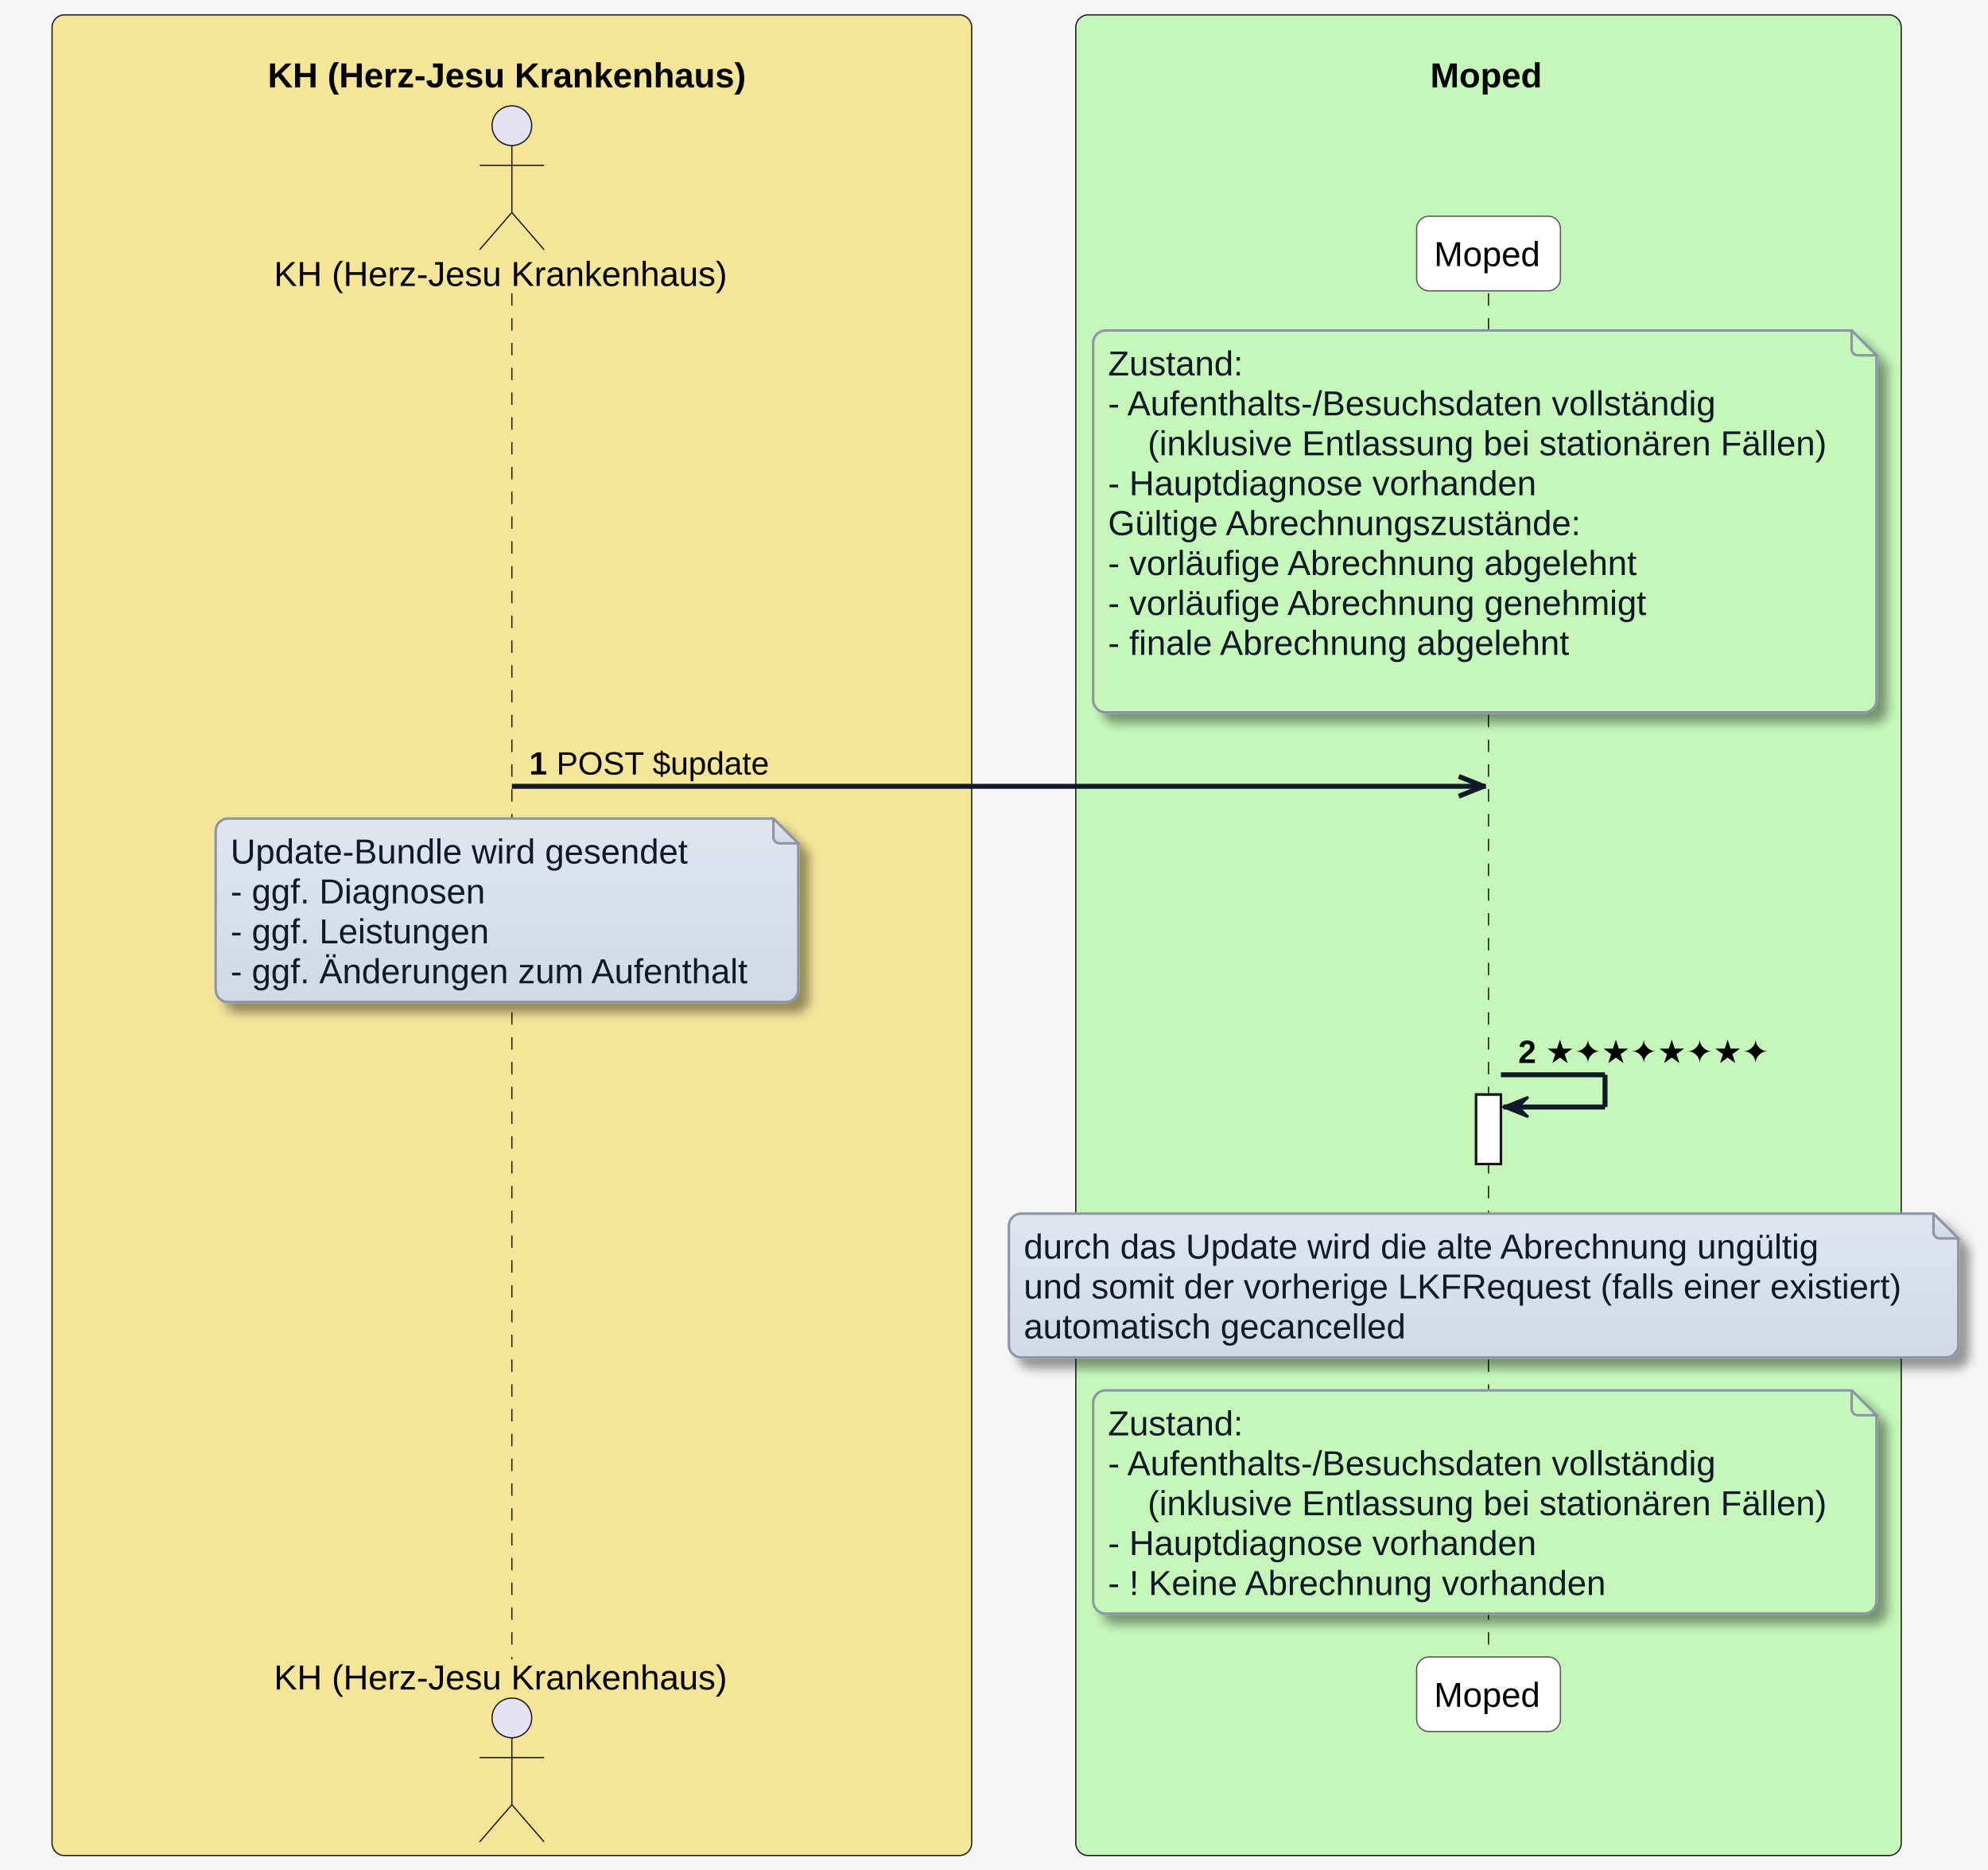
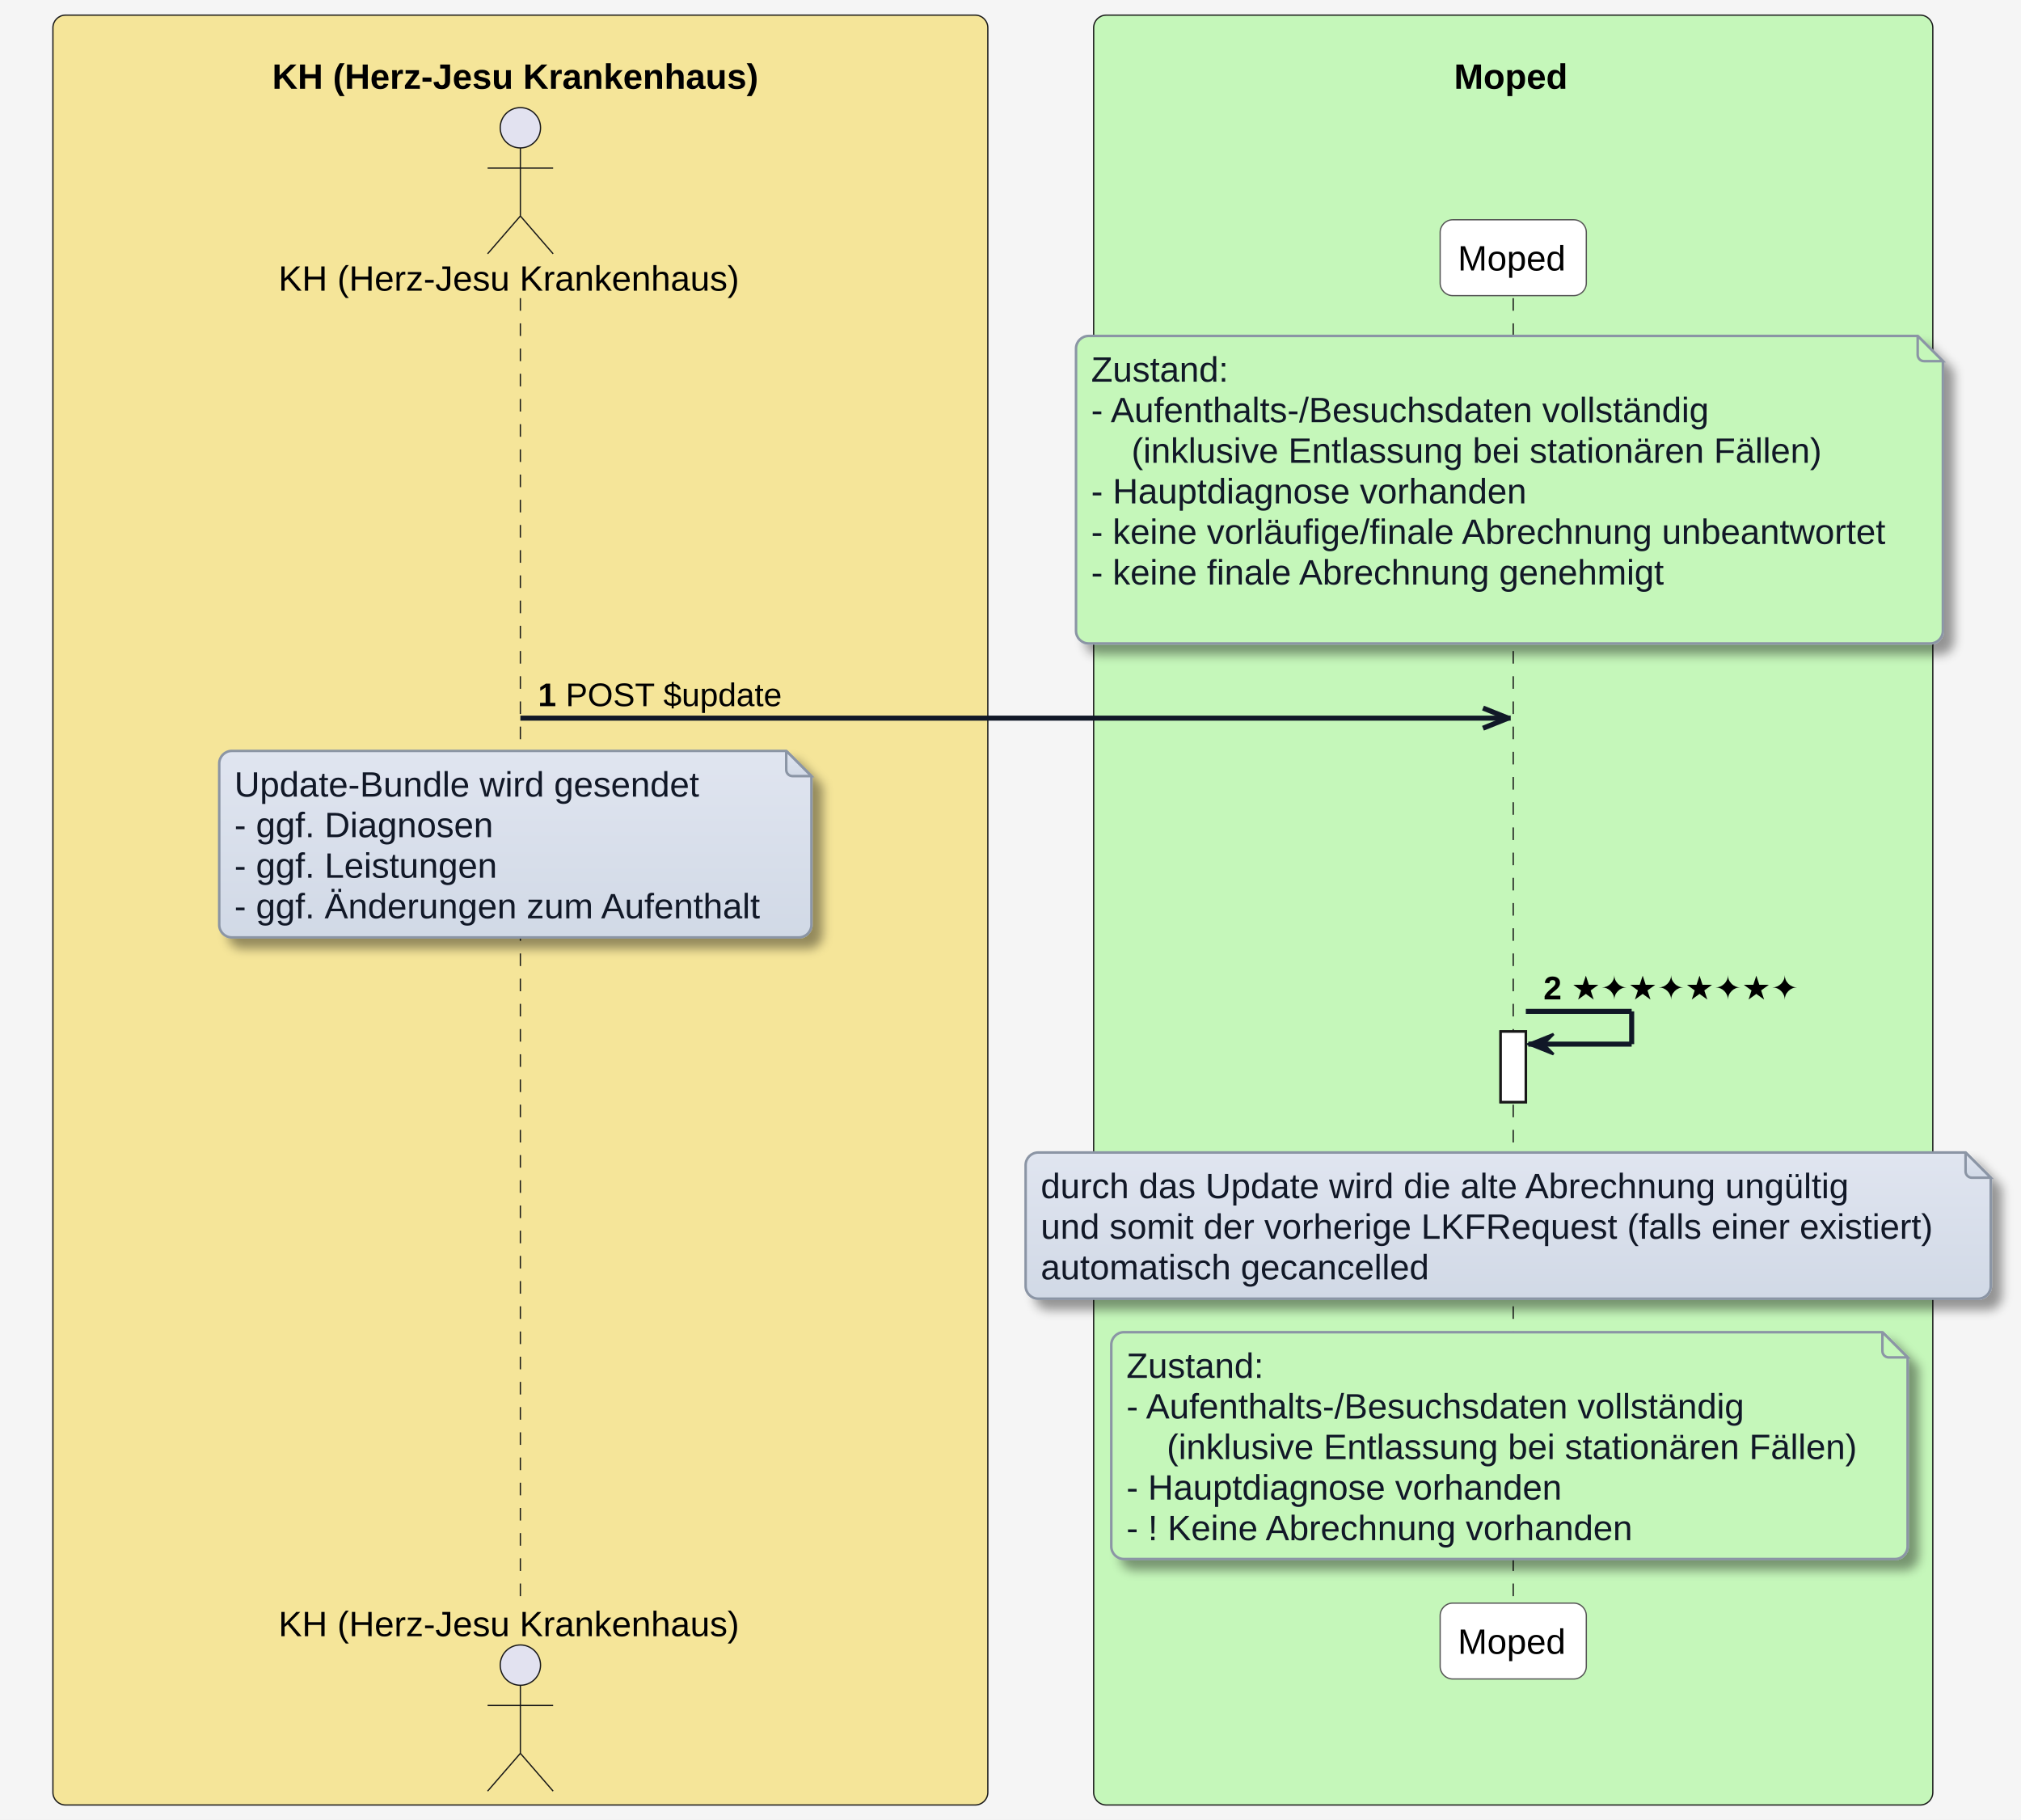
- <svg xmlns="http://www.w3.org/2000/svg" contentStyleType="text/css" height="754px" preserveAspectRatio="none" style="width:802px;height:754px;background:#F5F5F5;" version="1.1" viewBox="0 0 802 754" width="802px" zoomAndPan="magnify">
+ <svg xmlns="http://www.w3.org/2000/svg" contentStyleType="text/css" height="722px" preserveAspectRatio="none" style="width:802px;height:722px;background:#F5F5F5;" version="1.1" viewBox="0 0 802 722" width="802px" zoomAndPan="magnify">
  <defs>
-     <filter height="300%" id="f1bdmgwwkz07v1" width="300%" x="-1" y="-1">
+     <filter height="300%" id="f124m4q70d4zxr" width="300%" x="-1" y="-1">
      <feGaussianBlur result="blurOut" stdDeviation="2.0" />
      <feColorMatrix in="blurOut" result="blurOut2" type="matrix" values="0 0 0 0 0 0 0 0 0 0 0 0 0 0 0 0 0 0 .4 0" />
      <feOffset dx="4.0" dy="4.0" in="blurOut2" result="blurOut3" />
      <feBlend in="SourceGraphic" in2="blurOut3" mode="normal" />
    </filter>
-     <linearGradient id="g1bdmgwwkz07v10" x1="50%" x2="50%" y1="0%" y2="100%">
+     <linearGradient id="g124m4q70d4zxr0" x1="50%" x2="50%" y1="0%" y2="100%">
      <stop offset="0%" stop-color="#E0E5F0" />
      <stop offset="100%" stop-color="#D1D9E6" />
    </linearGradient>
  </defs>
  <g>
-     <rect fill="#F5F5F5" height="754" style="stroke:none;stroke-width:1.0;" width="802" x="0" y="0" />
-     <rect fill="#F5E599" height="742.363" rx="5" ry="5" style="stroke:#181818;stroke-width:0.5;" width="371" x="21" y="6" />
+     <rect fill="#F5F5F5" height="722" style="stroke:none;stroke-width:1.0;" width="802" x="0" y="0" />
+     <rect fill="#F5E599" height="710.166" rx="5" ry="5" style="stroke:#181818;stroke-width:0.5;" width="371" x="21" y="6" />
    <text fill="#000000" font-family="Arial" font-size="14" font-weight="bold" lengthAdjust="spacing" textLength="4" x="24" y="19.132"> </text>
    <text fill="#000000" font-family="Arial" font-size="14" font-weight="bold" lengthAdjust="spacing" textLength="197" x="108" y="35.23">KH (Herz-Jesu Krankenhaus)</text>
-     <rect fill="#C5F7BA" height="742.363" rx="5" ry="5" style="stroke:#181818;stroke-width:0.5;" width="333" x="434" y="6" />
+     <rect fill="#C5F7BA" height="710.166" rx="5" ry="5" style="stroke:#181818;stroke-width:0.5;" width="333" x="434" y="6" />
    <text fill="#000000" font-family="Arial" font-size="14" font-weight="bold" lengthAdjust="spacing" textLength="4" x="437" y="19.132"> </text>
    <text fill="#000000" font-family="Arial" font-size="14" font-weight="bold" lengthAdjust="spacing" textLength="47" x="577" y="35.23">Moped</text>
-     <rect fill="#FFFFFF" height="28" style="stroke:#181818;stroke-width:1.0;" width="10" x="595.5" y="441.476" />
-     <line style="stroke:#181818;stroke-width:0.5;stroke-dasharray:5.0,5.0;" x1="206.5" x2="206.5" y1="118.296" y2="669.265" />
-     <line style="stroke:#181818;stroke-width:0.5;stroke-dasharray:5.0,5.0;" x1="600.5" x2="600.5" y1="118.296" y2="669.265" />
+     <rect fill="#FFFFFF" height="28" style="stroke:#181818;stroke-width:1.0;" width="10" x="595.5" y="409.278" />
+     <line style="stroke:#181818;stroke-width:0.5;stroke-dasharray:5.0,5.0;" x1="206.5" x2="206.5" y1="118.296" y2="637.067" />
+     <line style="stroke:#181818;stroke-width:0.5;stroke-dasharray:5.0,5.0;" x1="600.5" x2="600.5" y1="118.296" y2="637.067" />
    <text fill="#000000" font-family="Arial" font-size="14" lengthAdjust="spacing" textLength="186" x="110.5" y="115.329">KH (Herz-Jesu Krankenhaus)</text>
    <ellipse cx="206.5" cy="50.697" fill="#E2E2F0" rx="8" ry="8" style="stroke:#181818;stroke-width:0.5;" />
    <path d="M206.5,58.697 L206.5,85.697 M193.5,66.697 L219.5,66.697 M206.5,85.697 L193.5,100.697 M206.5,85.697 L219.5,100.697 " fill="none" style="stroke:#181818;stroke-width:0.5;" />
-     <text fill="#000000" font-family="Arial" font-size="14" lengthAdjust="spacing" textLength="186" x="110.5" y="681.396">KH (Herz-Jesu Krankenhaus)</text>
-     <ellipse cx="206.5" cy="692.863" fill="#E2E2F0" rx="8" ry="8" style="stroke:#181818;stroke-width:0.5;" />
-     <path d="M206.5,700.863 L206.5,727.863 M193.5,708.863 L219.5,708.863 M206.5,727.863 L193.5,742.863 M206.5,727.863 L219.5,742.863 " fill="none" style="stroke:#181818;stroke-width:0.5;" />
+     <text fill="#000000" font-family="Arial" font-size="14" lengthAdjust="spacing" textLength="186" x="110.5" y="649.199">KH (Herz-Jesu Krankenhaus)</text>
+     <ellipse cx="206.5" cy="660.666" fill="#E2E2F0" rx="8" ry="8" style="stroke:#181818;stroke-width:0.5;" />
+     <path d="M206.5,668.666 L206.5,695.666 M193.5,676.666 L219.5,676.666 M206.5,695.666 L193.5,710.666 M206.5,695.666 L219.5,710.666 " fill="none" style="stroke:#181818;stroke-width:0.5;" />
    <rect fill="#FFFFFF" height="30.099" rx="5" ry="5" style="stroke:#555555;stroke-width:0.5;" width="58" x="571.5" y="87.197" />
    <text fill="#000000" font-family="Arial" font-size="14" lengthAdjust="spacing" textLength="44" x="578.5" y="107.329">Moped</text>
-     <rect fill="#FFFFFF" height="30.099" rx="5" ry="5" style="stroke:#555555;stroke-width:0.5;" width="58" x="571.5" y="668.265" />
-     <text fill="#000000" font-family="Arial" font-size="14" lengthAdjust="spacing" textLength="44" x="578.5" y="688.396">Moped</text>
-     <rect fill="#FFFFFF" height="28" style="stroke:#181818;stroke-width:1.0;" width="10" x="595.5" y="441.476" />
-     <path d="M441,138.296 L441,282.296 A5,5 0 0 0 446,287.296 L752,287.296 A5,5 0 0 0 757,282.296 L757,143.296 L747,133.296 L446,133.296 A5,5 0 0 0 441,138.296 " fill="#C5F7BA" filter="url(#f1bdmgwwkz07v1)" style="stroke:#8B95A5;stroke-width:1.0;" />
-     <path d="M747,133.296 L747,140.796 A2.5,2.5 0 0 0 749.5,143.296 L757,143.296 L747,133.296 " fill="#C5F7BA" style="stroke:#8B95A5;stroke-width:1.0;" />
-     <text fill="#111827" font-family="Arial" font-size="14" lengthAdjust="spacing" textLength="56" x="447" y="151.428">Zustand:</text>
-     <text fill="#111827" font-family="Arial" font-size="14" lengthAdjust="spacing" textLength="250" x="447" y="167.526">- Aufenthalts-/Besuchsdaten vollständig</text>
-     <text fill="#111827" font-family="Arial" font-size="14" lengthAdjust="spacing" textLength="279" x="463" y="183.625">(inklusive Entlassung bei stationären Fällen)</text>
-     <text fill="#111827" font-family="Arial" font-size="14" lengthAdjust="spacing" textLength="177" x="447" y="199.724">- Hauptdiagnose vorhanden</text>
-     <text fill="#111827" font-family="Arial" font-size="14" lengthAdjust="spacing" textLength="195" x="447" y="215.822">Gültige Abrechnungszustände:</text>
-     <text fill="#111827" font-family="Arial" font-size="14" lengthAdjust="spacing" textLength="219" x="447" y="231.921">- vorläufige Abrechnung abgelehnt</text>
-     <text fill="#111827" font-family="Arial" font-size="14" lengthAdjust="spacing" textLength="223" x="447" y="248.019">- vorläufige Abrechnung genehmigt</text>
-     <text fill="#111827" font-family="Arial" font-size="14" lengthAdjust="spacing" textLength="191" x="447" y="264.118">- finale Abrechnung abgelehnt</text>
-     <text fill="#111827" font-family="Arial" font-size="14" lengthAdjust="spacing" textLength="4" x="447" y="280.217"> </text>
-     <line style="stroke:#111827;stroke-width:2.0;" x1="598.5" x2="588.5" y1="317.132" y2="313.132" />
-     <line style="stroke:#111827;stroke-width:2.0;" x1="598.5" x2="588.5" y1="317.132" y2="321.132" />
-     <line style="stroke:#111827;stroke-width:2.0;" x1="206.5" x2="599.5" y1="317.132" y2="317.132" />
-     <text fill="#000000" font-family="Arial" font-size="13" font-weight="bold" lengthAdjust="spacing" textLength="7" x="213.5" y="312.377">1</text>
-     <text fill="#000000" font-family="Arial" font-size="13" lengthAdjust="spacing" textLength="86" x="224.5" y="312.377">POST $update</text>
-     <path d="M87,335.132 L87,399.132 A5,5 0 0 0 92,404.132 L317,404.132 A5,5 0 0 0 322,399.132 L322,340.132 L312,330.132 L92,330.132 A5,5 0 0 0 87,335.132 " fill="url(#g1bdmgwwkz07v10)" filter="url(#f1bdmgwwkz07v1)" style="stroke:#8B95A5;stroke-width:1.0;" />
-     <path d="M312,330.132 L312,337.632 A2.5,2.5 0 0 0 314.5,340.132 L322,340.132 L312,330.132 " fill="url(#g1bdmgwwkz07v10)" style="stroke:#8B95A5;stroke-width:1.0;" />
-     <text fill="#111827" font-family="Arial" font-size="14" lengthAdjust="spacing" textLength="188" x="93" y="348.264">Update-Bundle wird gesendet</text>
-     <text fill="#111827" font-family="Arial" font-size="14" lengthAdjust="spacing" textLength="105" x="93" y="364.363">- ggf. Diagnosen</text>
-     <text fill="#111827" font-family="Arial" font-size="14" lengthAdjust="spacing" textLength="107" x="93" y="380.461">- ggf. Leistungen</text>
-     <text fill="#111827" font-family="Arial" font-size="14" lengthAdjust="spacing" textLength="214" x="93" y="396.56">- ggf. Änderungen zum Aufenthalt</text>
-     <line style="stroke:#111827;stroke-width:2.0;" x1="605.5" x2="647.5" y1="433.476" y2="433.476" />
-     <line style="stroke:#111827;stroke-width:2.0;" x1="647.5" x2="647.5" y1="433.476" y2="446.476" />
-     <line style="stroke:#111827;stroke-width:2.0;" x1="606.5" x2="647.5" y1="446.476" y2="446.476" />
-     <polygon fill="#111827" points="616.5,442.476,606.5,446.476,616.5,450.476,612.5,446.476" style="stroke:#111827;stroke-width:1.0;" />
-     <text fill="#000000" font-family="Arial" font-size="13" font-weight="bold" lengthAdjust="spacing" textLength="7" x="612.5" y="428.721">2</text>
-     <text fill="#000000" font-family="Arial" font-size="13" lengthAdjust="spacing" textLength="92" x="623.5" y="428.721">★✦★✦★✦★✦</text>
-     <path d="M407,494.476 L407,542.476 A5,5 0 0 0 412,547.476 L785,547.476 A5,5 0 0 0 790,542.476 L790,499.476 L780,489.476 L412,489.476 A5,5 0 0 0 407,494.476 " fill="url(#g1bdmgwwkz07v10)" filter="url(#f1bdmgwwkz07v1)" style="stroke:#8B95A5;stroke-width:1.0;" />
-     <path d="M780,489.476 L780,496.976 A2.5,2.5 0 0 0 782.5,499.476 L790,499.476 L780,489.476 " fill="url(#g1bdmgwwkz07v10)" style="stroke:#8B95A5;stroke-width:1.0;" />
-     <text fill="#111827" font-family="Arial" font-size="14" lengthAdjust="spacing" textLength="328" x="413" y="507.607">durch das Update wird die alte Abrechnung ungültig</text>
-     <text fill="#111827" font-family="Arial" font-size="14" lengthAdjust="spacing" textLength="362" x="413" y="523.706">und somit der vorherige LKFRequest (falls einer existiert)</text>
-     <text fill="#111827" font-family="Arial" font-size="14" lengthAdjust="spacing" textLength="157" x="413" y="539.805">automatisch gecancelled</text>
-     <path d="M441,565.771 L441,645.771 A5,5 0 0 0 446,650.771 L752,650.771 A5,5 0 0 0 757,645.771 L757,570.771 L747,560.771 L446,560.771 A5,5 0 0 0 441,565.771 " fill="#C5F7BA" filter="url(#f1bdmgwwkz07v1)" style="stroke:#8B95A5;stroke-width:1.0;" />
-     <path d="M747,560.771 L747,568.271 A2.5,2.5 0 0 0 749.5,570.771 L757,570.771 L747,560.771 " fill="#C5F7BA" style="stroke:#8B95A5;stroke-width:1.0;" />
-     <text fill="#111827" font-family="Arial" font-size="14" lengthAdjust="spacing" textLength="56" x="447" y="578.903">Zustand:</text>
-     <text fill="#111827" font-family="Arial" font-size="14" lengthAdjust="spacing" textLength="250" x="447" y="595.002">- Aufenthalts-/Besuchsdaten vollständig</text>
-     <text fill="#111827" font-family="Arial" font-size="14" lengthAdjust="spacing" textLength="279" x="463" y="611.101">(inklusive Entlassung bei stationären Fällen)</text>
-     <text fill="#111827" font-family="Arial" font-size="14" lengthAdjust="spacing" textLength="177" x="447" y="627.199">- Hauptdiagnose vorhanden</text>
-     <text fill="#111827" font-family="Arial" font-size="14" lengthAdjust="spacing" textLength="206" x="447" y="643.298">- ! Keine Abrechnung vorhanden</text>
+     <rect fill="#FFFFFF" height="30.099" rx="5" ry="5" style="stroke:#555555;stroke-width:0.5;" width="58" x="571.5" y="636.067" />
+     <text fill="#000000" font-family="Arial" font-size="14" lengthAdjust="spacing" textLength="44" x="578.5" y="656.199">Moped</text>
+     <rect fill="#FFFFFF" height="28" style="stroke:#181818;stroke-width:1.0;" width="10" x="595.5" y="409.278" />
+     <path d="M427,138.296 L427,250.296 A5,5 0 0 0 432,255.296 L766,255.296 A5,5 0 0 0 771,250.296 L771,143.296 L761,133.296 L432,133.296 A5,5 0 0 0 427,138.296 " fill="#C5F7BA" filter="url(#f124m4q70d4zxr)" style="stroke:#8B95A5;stroke-width:1.0;" />
+     <path d="M761,133.296 L761,140.796 A2.5,2.5 0 0 0 763.5,143.296 L771,143.296 L761,133.296 " fill="#C5F7BA" style="stroke:#8B95A5;stroke-width:1.0;" />
+     <text fill="#111827" font-family="Arial" font-size="14" lengthAdjust="spacing" textLength="56" x="433" y="151.428">Zustand:</text>
+     <text fill="#111827" font-family="Arial" font-size="14" lengthAdjust="spacing" textLength="250" x="433" y="167.526">- Aufenthalts-/Besuchsdaten vollständig</text>
+     <text fill="#111827" font-family="Arial" font-size="14" lengthAdjust="spacing" textLength="279" x="449" y="183.625">(inklusive Entlassung bei stationären Fällen)</text>
+     <text fill="#111827" font-family="Arial" font-size="14" lengthAdjust="spacing" textLength="177" x="433" y="199.724">- Hauptdiagnose vorhanden</text>
+     <text fill="#111827" font-family="Arial" font-size="14" lengthAdjust="spacing" textLength="323" x="433" y="215.822">- keine vorläufige/finale Abrechnung unbeantwortet</text>
+     <text fill="#111827" font-family="Arial" font-size="14" lengthAdjust="spacing" textLength="233" x="433" y="231.921">- keine finale Abrechnung genehmigt</text>
+     <text fill="#111827" font-family="Arial" font-size="14" lengthAdjust="spacing" textLength="4" x="433" y="248.019"> </text>
+     <line style="stroke:#111827;stroke-width:2.0;" x1="598.5" x2="588.5" y1="284.935" y2="280.935" />
+     <line style="stroke:#111827;stroke-width:2.0;" x1="598.5" x2="588.5" y1="284.935" y2="288.935" />
+     <line style="stroke:#111827;stroke-width:2.0;" x1="206.5" x2="599.5" y1="284.935" y2="284.935" />
+     <text fill="#000000" font-family="Arial" font-size="13" font-weight="bold" lengthAdjust="spacing" textLength="7" x="213.5" y="280.18">1</text>
+     <text fill="#000000" font-family="Arial" font-size="13" lengthAdjust="spacing" textLength="86" x="224.5" y="280.18">POST $update</text>
+     <path d="M87,302.935 L87,366.935 A5,5 0 0 0 92,371.935 L317,371.935 A5,5 0 0 0 322,366.935 L322,307.935 L312,297.935 L92,297.935 A5,5 0 0 0 87,302.935 " fill="url(#g124m4q70d4zxr0)" filter="url(#f124m4q70d4zxr)" style="stroke:#8B95A5;stroke-width:1.0;" />
+     <path d="M312,297.935 L312,305.435 A2.5,2.5 0 0 0 314.5,307.935 L322,307.935 L312,297.935 " fill="url(#g124m4q70d4zxr0)" style="stroke:#8B95A5;stroke-width:1.0;" />
+     <text fill="#111827" font-family="Arial" font-size="14" lengthAdjust="spacing" textLength="188" x="93" y="316.067">Update-Bundle wird gesendet</text>
+     <text fill="#111827" font-family="Arial" font-size="14" lengthAdjust="spacing" textLength="105" x="93" y="332.166">- ggf. Diagnosen</text>
+     <text fill="#111827" font-family="Arial" font-size="14" lengthAdjust="spacing" textLength="107" x="93" y="348.264">- ggf. Leistungen</text>
+     <text fill="#111827" font-family="Arial" font-size="14" lengthAdjust="spacing" textLength="214" x="93" y="364.363">- ggf. Änderungen zum Aufenthalt</text>
+     <line style="stroke:#111827;stroke-width:2.0;" x1="605.5" x2="647.5" y1="401.278" y2="401.278" />
+     <line style="stroke:#111827;stroke-width:2.0;" x1="647.5" x2="647.5" y1="401.278" y2="414.278" />
+     <line style="stroke:#111827;stroke-width:2.0;" x1="606.5" x2="647.5" y1="414.278" y2="414.278" />
+     <polygon fill="#111827" points="616.5,410.278,606.5,414.278,616.5,418.278,612.5,414.278" style="stroke:#111827;stroke-width:1.0;" />
+     <text fill="#000000" font-family="Arial" font-size="13" font-weight="bold" lengthAdjust="spacing" textLength="7" x="612.5" y="396.523">2</text>
+     <text fill="#000000" font-family="Arial" font-size="13" lengthAdjust="spacing" textLength="92" x="623.5" y="396.523">★✦★✦★✦★✦</text>
+     <path d="M407,462.278 L407,510.278 A5,5 0 0 0 412,515.278 L785,515.278 A5,5 0 0 0 790,510.278 L790,467.278 L780,457.278 L412,457.278 A5,5 0 0 0 407,462.278 " fill="url(#g124m4q70d4zxr0)" filter="url(#f124m4q70d4zxr)" style="stroke:#8B95A5;stroke-width:1.0;" />
+     <path d="M780,457.278 L780,464.778 A2.5,2.5 0 0 0 782.5,467.278 L790,467.278 L780,457.278 " fill="url(#g124m4q70d4zxr0)" style="stroke:#8B95A5;stroke-width:1.0;" />
+     <text fill="#111827" font-family="Arial" font-size="14" lengthAdjust="spacing" textLength="328" x="413" y="475.41">durch das Update wird die alte Abrechnung ungültig</text>
+     <text fill="#111827" font-family="Arial" font-size="14" lengthAdjust="spacing" textLength="362" x="413" y="491.509">und somit der vorherige LKFRequest (falls einer existiert)</text>
+     <text fill="#111827" font-family="Arial" font-size="14" lengthAdjust="spacing" textLength="157" x="413" y="507.607">automatisch gecancelled</text>
+     <path d="M441,533.574 L441,613.574 A5,5 0 0 0 446,618.574 L752,618.574 A5,5 0 0 0 757,613.574 L757,538.574 L747,528.574 L446,528.574 A5,5 0 0 0 441,533.574 " fill="#C5F7BA" filter="url(#f124m4q70d4zxr)" style="stroke:#8B95A5;stroke-width:1.0;" />
+     <path d="M747,528.574 L747,536.074 A2.5,2.5 0 0 0 749.5,538.574 L757,538.574 L747,528.574 " fill="#C5F7BA" style="stroke:#8B95A5;stroke-width:1.0;" />
+     <text fill="#111827" font-family="Arial" font-size="14" lengthAdjust="spacing" textLength="56" x="447" y="546.706">Zustand:</text>
+     <text fill="#111827" font-family="Arial" font-size="14" lengthAdjust="spacing" textLength="250" x="447" y="562.805">- Aufenthalts-/Besuchsdaten vollständig</text>
+     <text fill="#111827" font-family="Arial" font-size="14" lengthAdjust="spacing" textLength="279" x="463" y="578.903">(inklusive Entlassung bei stationären Fällen)</text>
+     <text fill="#111827" font-family="Arial" font-size="14" lengthAdjust="spacing" textLength="177" x="447" y="595.002">- Hauptdiagnose vorhanden</text>
+     <text fill="#111827" font-family="Arial" font-size="14" lengthAdjust="spacing" textLength="206" x="447" y="611.101">- ! Keine Abrechnung vorhanden</text>
  </g>
</svg>
